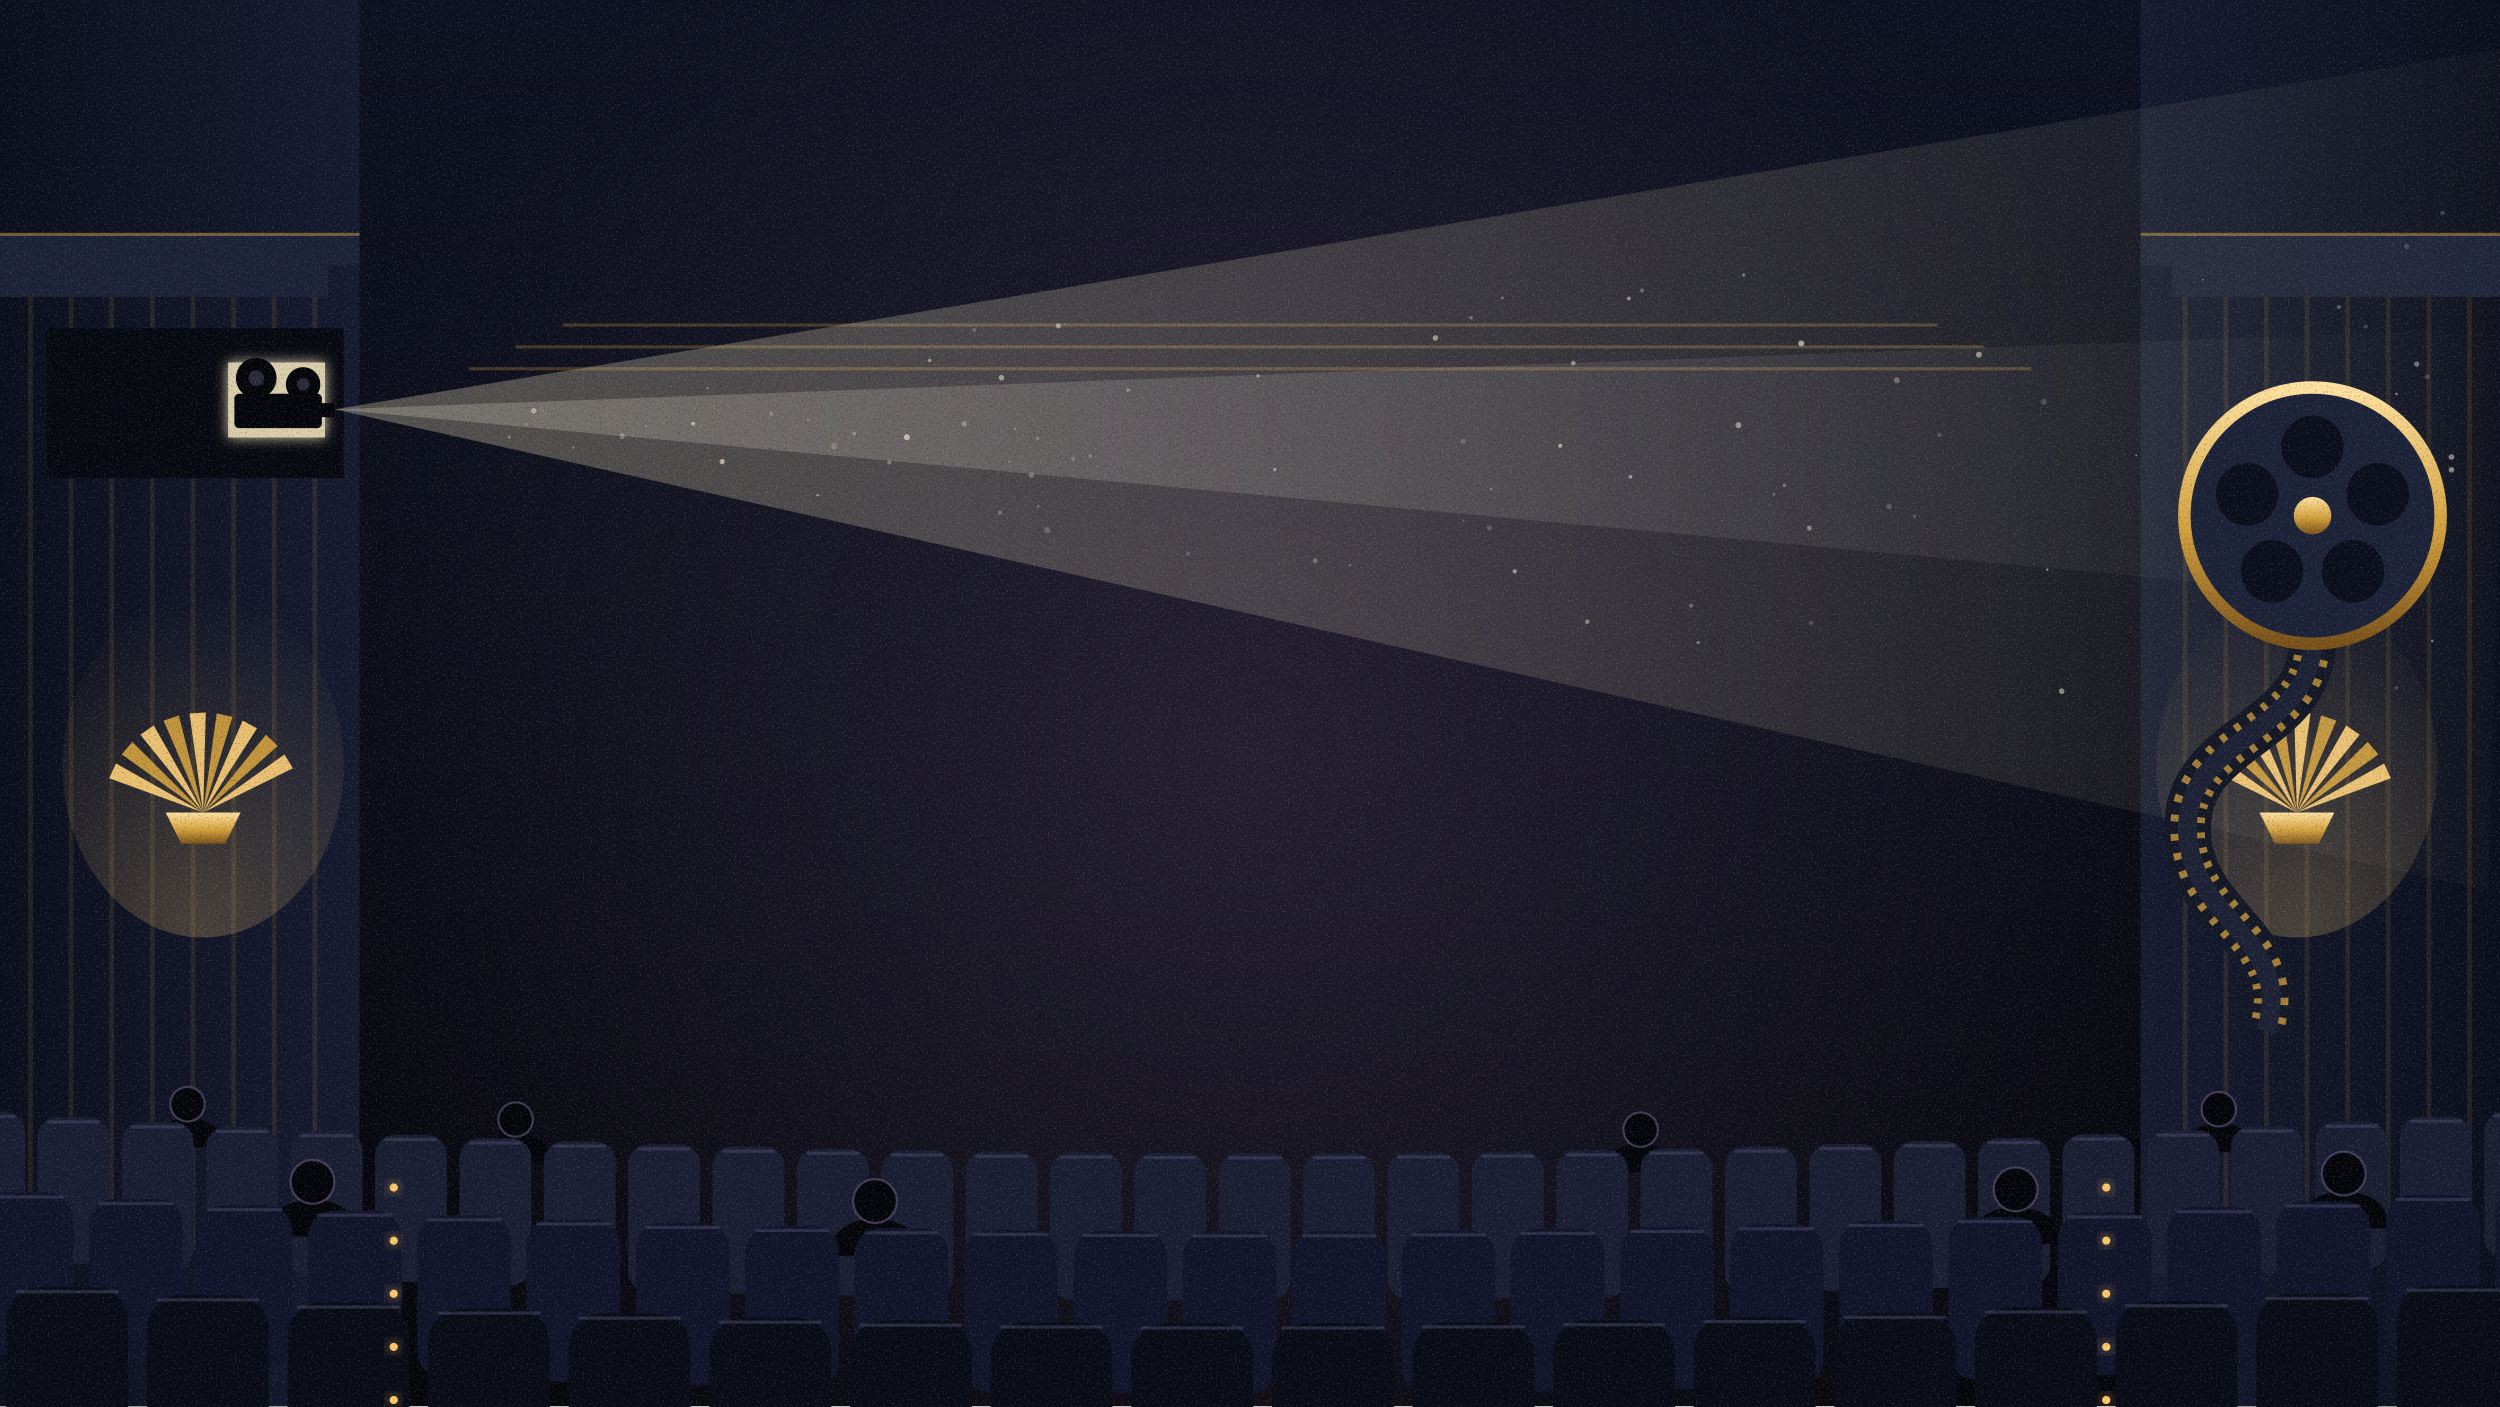
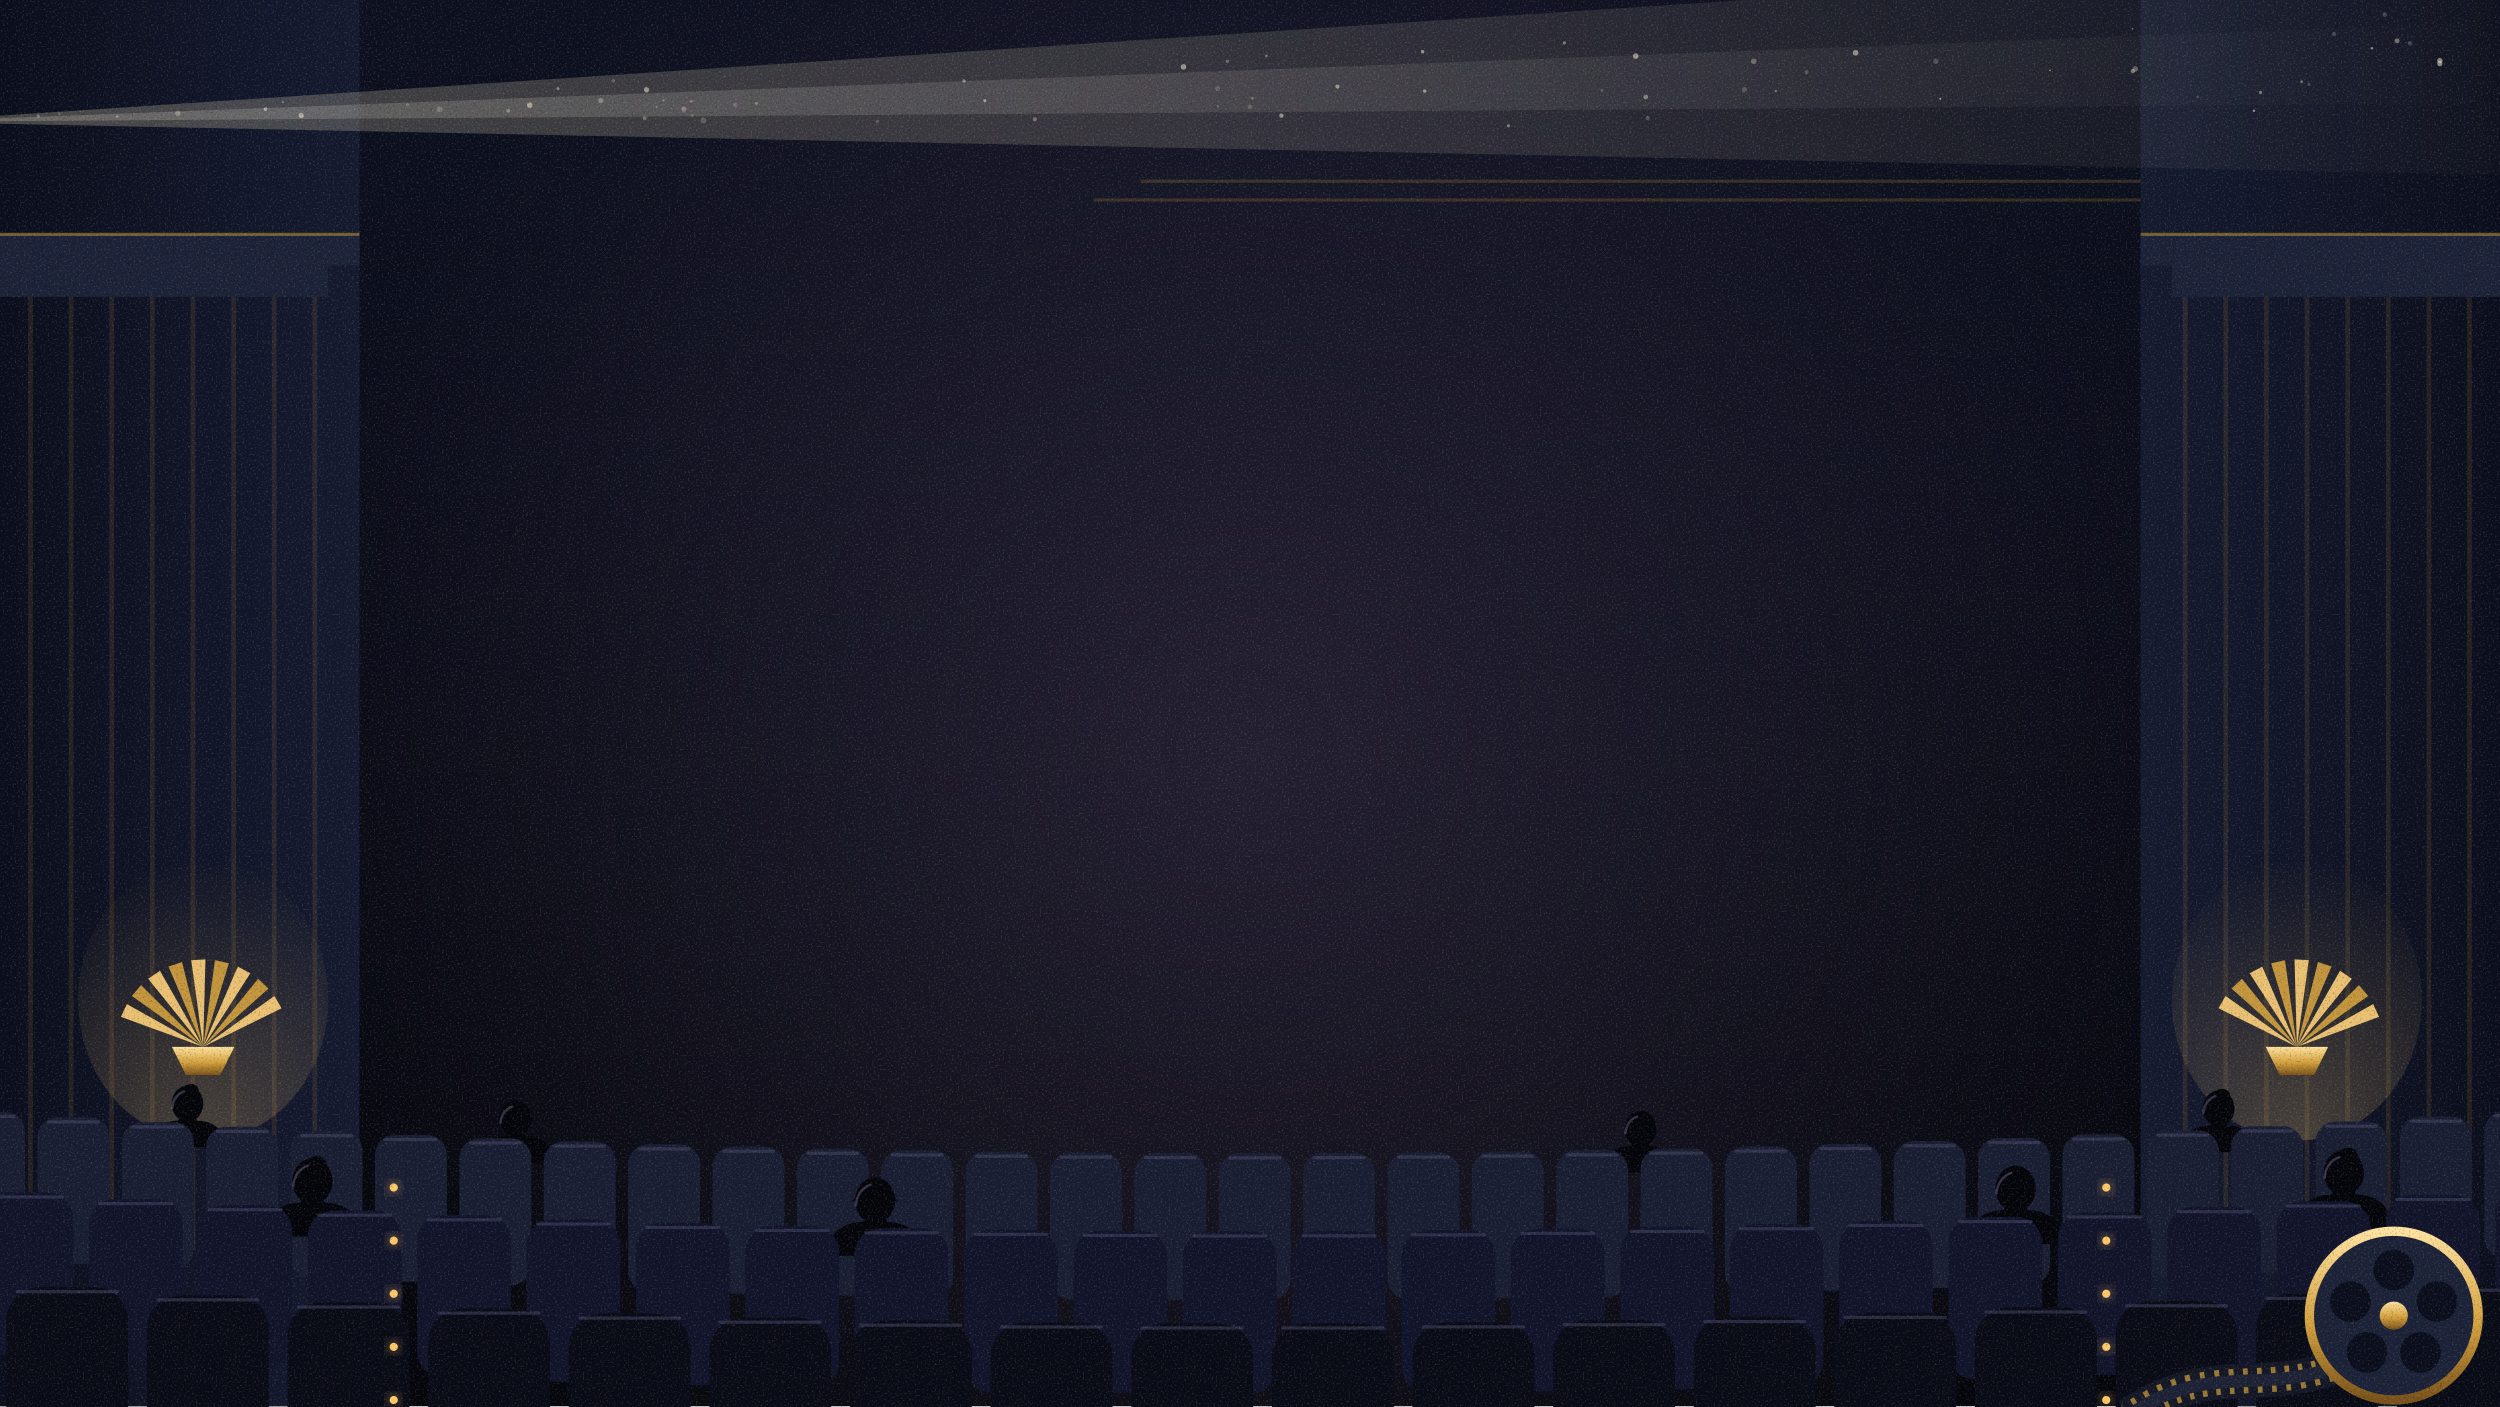
<svg xmlns="http://www.w3.org/2000/svg" width="1600" height="900" viewBox="0 0 1600 900">
  <defs>
    <linearGradient id="bg" x1="0" y1="0" x2="0" y2="1">
      <stop offset="0" stop-color="#0d1020" />
      <stop offset="1" stop-color="#05060c" />
    </linearGradient>
    <radialGradient id="screen" gradientUnits="userSpaceOnUse" cx="800" cy="480" r="620">
      <stop offset="0" stop-color="#3a3048" stop-opacity=".55" />
      <stop offset="1" stop-color="#3a3048" stop-opacity="0" />
    </radialGradient>
    <linearGradient id="wallL" x1="0" y1="0" x2="1" y2="0">
      <stop offset="0" stop-color="#0b0e1c" />
      <stop offset="1" stop-color="#151a30" />
    </linearGradient>
    <linearGradient id="gold" x1="0" y1="0" x2="0" y2="1">
      <stop offset="0" stop-color="#ffe2a0" />
      <stop offset=".55" stop-color="#d4a23e" />
      <stop offset="1" stop-color="#7a521a" />
    </linearGradient>
    <radialGradient id="sconce" cx="50%" cy="100%" r="100%">
      <stop offset="0" stop-color="#ffd27a" stop-opacity=".8" />
      <stop offset="1" stop-color="#ffd27a" stop-opacity="0" />
    </radialGradient>
    <filter id="g" x="-60%" y="-60%" width="220%" height="220%">
      <feGaussianBlur stdDeviation="4" result="b" />
      <feMerge>
        <feMergeNode in="b" />
        <feMergeNode in="SourceGraphic" />
      </feMerge>
    </filter>
    <filter id="blur" x="-50%" y="-50%" width="200%" height="200%">
      <feGaussianBlur stdDeviation="10" />
    </filter>
    <filter id="grainD" x="0" y="0" width="100%" height="100%">
      <feTurbulence type="fractalNoise" baseFrequency=".8" numOctaves="2" seed="4" stitchTiles="stitch" />
      <feColorMatrix values="0 0 0 0 0  0 0 0 0 0  0 0 0 0 0  3 0 0 0 -1.62" />
    </filter>
    <filter id="grainL" x="0" y="0" width="100%" height="100%">
      <feTurbulence type="fractalNoise" baseFrequency=".8" numOctaves="2" seed="9" stitchTiles="stitch" />
      <feColorMatrix values="0 0 0 0 1  0 0 0 0 .95  0 0 0 0 .85  -3 0 0 0 1.38" />
    </filter>
-     <linearGradient id="cone1" gradientUnits="userSpaceOnUse" x1="214" y1="262" x2="1600" y2="300">
-       <stop offset="0" stop-color="#fff1c8" stop-opacity="0.3" />
+     <linearGradient id="cone1" gradientUnits="userSpaceOnUse" x1="-60" y1="78" x2="1600" y2="40">
+       <stop offset="0" stop-color="#fff1c8" stop-opacity="0.26" />
      <stop offset="1" stop-color="#fff1c8" stop-opacity="0.02" />
    </linearGradient>
-     <linearGradient id="cone2" gradientUnits="userSpaceOnUse" x1="214" y1="262" x2="1600" y2="300">
-       <stop offset="0" stop-color="#fffbe8" stop-opacity="0.22" />
+     <linearGradient id="cone2" gradientUnits="userSpaceOnUse" x1="-60" y1="78" x2="1600" y2="40">
+       <stop offset="0" stop-color="#fffbe8" stop-opacity="0.2" />
      <stop offset="1" stop-color="#fffbe8" stop-opacity="0" />
    </linearGradient>
  </defs>
  <rect width="1600" height="900" fill="url(#bg)" />
  <rect width="1600" height="900" fill="url(#screen)" />
-   <path d="M300 236 H1300 M330 222 H1270 M360 208 H1240" stroke="#d4a23e" stroke-opacity=".28" stroke-width="2" />
+   <path d="M700 128 H1560 M730 116 H1540" stroke="#d4a23e" stroke-opacity=".2" stroke-width="2" />
  <rect x="0" y="0" width="230" height="900" fill="url(#wallL)" />
  <rect x="18" y="150" width="3" height="650" fill="#d4a23e" opacity=".12" />
  <rect x="44" y="150" width="3" height="650" fill="#d4a23e" opacity=".12" />
  <rect x="70" y="150" width="3" height="650" fill="#d4a23e" opacity=".12" />
  <rect x="96" y="150" width="3" height="650" fill="#d4a23e" opacity=".12" />
  <rect x="122" y="150" width="3" height="650" fill="#d4a23e" opacity=".12" />
  <rect x="148" y="150" width="3" height="650" fill="#d4a23e" opacity=".12" />
  <rect x="174" y="150" width="3" height="650" fill="#d4a23e" opacity=".12" />
  <rect x="200" y="150" width="3" height="650" fill="#d4a23e" opacity=".12" />
  <path d="M0 150 H230 V170 H210 V190 H0Z" fill="#1c2238" />
  <path d="M0 150 H230" stroke="#d4a23e" stroke-opacity=".5" stroke-width="2" />
-   <ellipse cx="130" cy="490" rx="90" ry="110" fill="url(#sconce)" opacity=".3" />
+   <ellipse cx="130" cy="640" rx="80" ry="90" fill="url(#sconce)" opacity=".3" />
  <g opacity="0.9">
-     <path d="M130 520 L69.9 498.1 L74.2 488.6Z" fill="#ffd27a" />
-     <path d="M130 520 L77.9 482.8 L84.7 474.8Z" fill="#d4a23e" />
-     <path d="M130 520 L89.8 470.2 L98.4 464.3Z" fill="#ffd27a" />
-     <path d="M130 520 L104.7 461.2 L114.5 457.9Z" fill="#d4a23e" />
-     <path d="M130 520 L121.3 456.6 L131.7 456Z" fill="#ffd27a" />
-     <path d="M130 520 L138.7 456.6 L148.8 458.8Z" fill="#d4a23e" />
-     <path d="M130 520 L155.3 461.2 L164.5 466.1Z" fill="#ffd27a" />
-     <path d="M130 520 L170.2 470.2 L177.7 477.4Z" fill="#d4a23e" />
-     <path d="M130 520 L182.1 482.8 L187.4 491.7Z" fill="#ffd27a" />
+     <path d="M130 670 L77.4 650.8 L81.2 642.6Z" fill="#ffd27a" />
+     <path d="M130 670 L84.4 637.4 L90.3 630.5Z" fill="#d4a23e" />
+     <path d="M130 670 L94.8 626.4 L102.4 621.3Z" fill="#ffd27a" />
+     <path d="M130 670 L107.8 618.6 L116.5 615.7Z" fill="#d4a23e" />
+     <path d="M130 670 L122.4 614.5 L131.5 614Z" fill="#ffd27a" />
+     <path d="M130 670 L137.6 614.5 L146.5 616.5Z" fill="#d4a23e" />
+     <path d="M130 670 L152.2 618.6 L160.2 622.9Z" fill="#ffd27a" />
+     <path d="M130 670 L165.2 626.4 L171.8 632.7Z" fill="#d4a23e" />
+     <path d="M130 670 L175.6 637.4 L180.2 645.3Z" fill="#ffd27a" />
  </g>
-   <path d="M106 520 H154 L144 540 H116Z" fill="url(#gold)" />
+   <path d="M110 670 H150 L141 688 H119Z" fill="url(#gold)" />
  <g transform="translate(1600 0) scale(-1 1)">
    <rect x="0" y="0" width="230" height="900" fill="url(#wallL)" />
    <rect x="18" y="150" width="3" height="650" fill="#d4a23e" opacity=".12" />
    <rect x="44" y="150" width="3" height="650" fill="#d4a23e" opacity=".12" />
    <rect x="70" y="150" width="3" height="650" fill="#d4a23e" opacity=".12" />
    <rect x="96" y="150" width="3" height="650" fill="#d4a23e" opacity=".12" />
    <rect x="122" y="150" width="3" height="650" fill="#d4a23e" opacity=".12" />
    <rect x="148" y="150" width="3" height="650" fill="#d4a23e" opacity=".12" />
    <rect x="174" y="150" width="3" height="650" fill="#d4a23e" opacity=".12" />
    <rect x="200" y="150" width="3" height="650" fill="#d4a23e" opacity=".12" />
    <path d="M0 150 H230 V170 H210 V190 H0Z" fill="#1c2238" />
    <path d="M0 150 H230" stroke="#d4a23e" stroke-opacity=".5" stroke-width="2" />
-     <ellipse cx="130" cy="490" rx="90" ry="110" fill="url(#sconce)" opacity=".3" />
+     <ellipse cx="130" cy="640" rx="80" ry="90" fill="url(#sconce)" opacity=".3" />
    <g opacity="0.9">
-       <path d="M130 520 L69.9 498.1 L74.2 488.6Z" fill="#ffd27a" />
-       <path d="M130 520 L77.9 482.8 L84.7 474.8Z" fill="#d4a23e" />
-       <path d="M130 520 L89.8 470.2 L98.4 464.3Z" fill="#ffd27a" />
-       <path d="M130 520 L104.7 461.2 L114.5 457.9Z" fill="#d4a23e" />
-       <path d="M130 520 L121.3 456.6 L131.7 456Z" fill="#ffd27a" />
-       <path d="M130 520 L138.7 456.6 L148.8 458.8Z" fill="#d4a23e" />
-       <path d="M130 520 L155.3 461.2 L164.5 466.1Z" fill="#ffd27a" />
-       <path d="M130 520 L170.2 470.2 L177.7 477.4Z" fill="#d4a23e" />
-       <path d="M130 520 L182.1 482.8 L187.4 491.7Z" fill="#ffd27a" />
+       <path d="M130 670 L77.4 650.8 L81.2 642.6Z" fill="#ffd27a" />
+       <path d="M130 670 L84.4 637.4 L90.3 630.5Z" fill="#d4a23e" />
+       <path d="M130 670 L94.8 626.4 L102.4 621.3Z" fill="#ffd27a" />
+       <path d="M130 670 L107.8 618.6 L116.5 615.7Z" fill="#d4a23e" />
+       <path d="M130 670 L122.4 614.5 L131.5 614Z" fill="#ffd27a" />
+       <path d="M130 670 L137.6 614.5 L146.5 616.5Z" fill="#d4a23e" />
+       <path d="M130 670 L152.2 618.6 L160.2 622.9Z" fill="#ffd27a" />
+       <path d="M130 670 L165.2 626.4 L171.8 632.7Z" fill="#d4a23e" />
+       <path d="M130 670 L175.6 637.4 L180.2 645.3Z" fill="#ffd27a" />
    </g>
-     <path d="M106 520 H154 L144 540 H116Z" fill="url(#gold)" />
+     <path d="M110 670 H150 L141 688 H119Z" fill="url(#gold)" />
  </g>
-   <rect x="30" y="210" width="190" height="96" fill="#070912" />
-   <rect x="146" y="232" width="62" height="48" fill="#fff1c8" opacity=".85" filter="url(#g)" />
-   <g fill="#05060c">
-     <circle cx="164" cy="242" r="13" />
-     <circle cx="194" cy="246" r="11" />
-     <rect x="150" y="252" width="56" height="22" rx="3" />
-     <rect x="204" y="258" width="10" height="9" />
-   </g>
-   <circle cx="164" cy="242" r="5" fill="#2a2a3a" />
-   <circle cx="194" cy="246" r="4" fill="#2a2a3a" />
-   <path d="M214 262 L1592.6 569.9 L1607.4 30.1Z" fill="url(#cone1)" />
-   <path d="M214 262 L1597.5 390 L1602.5 210Z" fill="url(#cone2)" />
-   <circle cx="1410" cy="299.8" r="1.5" fill="#fff6dc" opacity="0.4" />
-   <circle cx="1411.2" cy="293.6" r="1.9" fill="#fff6dc" opacity="0.3" />
-   <circle cx="398.3" cy="279.2" r="1.8" fill="#fff6dc" opacity="0.3" />
-   <circle cx="760.4" cy="354.3" r="1.2" fill="#fff6dc" opacity="0.2" />
-   <circle cx="660.1" cy="304.1" r="1.7" fill="#fff6dc" opacity="0.3" />
-   <circle cx="664" cy="280.6" r="0.9" fill="#fff6dc" opacity="0.3" />
-   <circle cx="517.1" cy="268.7" r="1" fill="#fff6dc" opacity="0.2" />
-   <circle cx="1409.9" cy="179" r="0.6" fill="#fff6dc" opacity="0.4" />
-   <circle cx="936.4" cy="282.5" r="1.7" fill="#fff6dc" opacity="0.2" />
-   <circle cx="1241.2" cy="278.3" r="1.4" fill="#fff6dc" opacity="0.2" />
-   <circle cx="569.2" cy="295.9" r="1.4" fill="#fff6dc" opacity="0.3" />
-   <circle cx="1443.5" cy="377.9" r="0.9" fill="#fff6dc" opacity="0.2" />
-   <circle cx="623.6" cy="211.2" r="1.3" fill="#fff6dc" opacity="0.2" />
-   <circle cx="1042.5" cy="191" r="1.2" fill="#fff6dc" opacity="0.5" />
-   <circle cx="1308" cy="257.1" r="1.8" fill="#fff6dc" opacity="0.2" />
-   <circle cx="580.4" cy="279.8" r="1.9" fill="#fff6dc" opacity="0.6" />
-   <circle cx="1086.9" cy="411.3" r="1" fill="#fff6dc" opacity="0.4" />
-   <circle cx="697.7" cy="291.9" r="1" fill="#fff6dc" opacity="0.3" />
-   <circle cx="1501.1" cy="350.3" r="1" fill="#fff6dc" opacity="0.2" />
-   <circle cx="1553.4" cy="241.2" r="1.6" fill="#fff6dc" opacity="0.2" />
-   <circle cx="815.9" cy="300.5" r="1" fill="#fff6dc" opacity="0.5" />
-   <circle cx="1209" cy="324.1" r="1.8" fill="#fff6dc" opacity="0.2" />
-   <circle cx="1514.1" cy="209" r="1.3" fill="#fff6dc" opacity="0.2" />
-   <circle cx="1497.4" cy="342.2" r="1" fill="#fff6dc" opacity="0.4" />
-   <circle cx="686.8" cy="293.8" r="1.4" fill="#fff6dc" opacity="0.2" />
-   <circle cx="664.5" cy="324" r="1" fill="#fff6dc" opacity="0.2" />
-   <circle cx="1568.9" cy="300.7" r="1.8" fill="#fff6dc" opacity="0.5" />
-   <circle cx="936.4" cy="333.3" r="0.8" fill="#fff6dc" opacity="0.2" />
-   <circle cx="670.3" cy="339.3" r="2" fill="#fff6dc" opacity="0.2" />
-   <circle cx="443.6" cy="271.2" r="1.3" fill="#fff6dc" opacity="0.5" />
-   <circle cx="617.2" cy="271.3" r="1.8" fill="#fff6dc" opacity="0.3" />
-   <circle cx="595" cy="230.7" r="1.1" fill="#fff6dc" opacity="0.5" />
-   <circle cx="1546.7" cy="233" r="1.7" fill="#fff6dc" opacity="0.4" />
-   <circle cx="1159" cy="398.7" r="1.4" fill="#fff6dc" opacity="0.2" />
-   <circle cx="462.2" cy="295.4" r="1.7" fill="#fff6dc" opacity="0.6" />
-   <circle cx="1540.3" cy="157.8" r="1.6" fill="#fff6dc" opacity="0.2" />
-   <circle cx="1152.8" cy="219.8" r="1.9" fill="#fff6dc" opacity="0.6" />
-   <circle cx="347.8" cy="263" r="0.6" fill="#fff6dc" opacity="0.2" />
-   <circle cx="1115.9" cy="176" r="1.1" fill="#fff6dc" opacity="0.4" />
-   <circle cx="969.4" cy="365.7" r="1.4" fill="#fff6dc" opacity="0.5" />
-   <circle cx="1225.3" cy="330.6" r="0.7" fill="#fff6dc" opacity="0.4" />
-   <circle cx="337" cy="271.4" r="1" fill="#fff6dc" opacity="0.2" />
-   <circle cx="961.6" cy="190.7" r="0.8" fill="#fff6dc" opacity="0.4" />
-   <circle cx="640.9" cy="241.7" r="1.8" fill="#fff6dc" opacity="0.5" />
-   <circle cx="646.1" cy="295.6" r="0.7" fill="#fff6dc" opacity="0.3" />
-   <circle cx="1310.3" cy="364.6" r="0.8" fill="#fff6dc" opacity="0.5" />
-   <circle cx="953.1" cy="337.9" r="1.6" fill="#fff6dc" opacity="0.2" />
-   <circle cx="1158" cy="338" r="1.6" fill="#fff6dc" opacity="0.4" />
-   <circle cx="805.2" cy="240.5" r="1.2" fill="#fff6dc" opacity="0.4" />
-   <circle cx="1213.9" cy="243.4" r="1.9" fill="#fff6dc" opacity="0.3" />
-   <circle cx="1568.9" cy="292.5" r="1.8" fill="#fff6dc" opacity="0.5" />
-   <circle cx="918.7" cy="216.3" r="1.8" fill="#fff6dc" opacity="0.5" />
-   <circle cx="533.8" cy="285.5" r="2" fill="#fff6dc" opacity="0.2" />
-   <circle cx="452.7" cy="248.5" r="0.8" fill="#fff6dc" opacity="0.3" />
-   <circle cx="1533.8" cy="252.1" r="0.8" fill="#fff6dc" opacity="0.5" />
-   <circle cx="1043.5" cy="305.1" r="1.2" fill="#fff6dc" opacity="0.5" />
-   <circle cx="639.9" cy="328.1" r="1.3" fill="#fff6dc" opacity="0.3" />
-   <circle cx="326" cy="279.7" r="1.1" fill="#fff6dc" opacity="0.3" />
-   <circle cx="941.5" cy="203.4" r="1.2" fill="#fff6dc" opacity="0.3" />
-   <circle cx="841.8" cy="358.8" r="1.5" fill="#fff6dc" opacity="0.3" />
-   <circle cx="1367.2" cy="291.4" r="0.6" fill="#fff6dc" opacity="0.6" />
-   <circle cx="998.5" cy="285.3" r="1.3" fill="#fff6dc" opacity="0.6" />
-   <circle cx="1472.7" cy="421.2" r="0.8" fill="#fff6dc" opacity="0.5" />
-   <circle cx="366.9" cy="286.4" r="0.7" fill="#fff6dc" opacity="0.4" />
-   <circle cx="954.3" cy="313" r="0.9" fill="#fff6dc" opacity="0.3" />
-   <circle cx="1266.5" cy="227" r="1.9" fill="#fff6dc" opacity="0.5" />
-   <circle cx="1135.3" cy="316.3" r="1" fill="#fff6dc" opacity="0.2" />
-   <circle cx="649.6" cy="274.6" r="0.7" fill="#fff6dc" opacity="0.3" />
-   <circle cx="1476" cy="369.6" r="1.1" fill="#fff6dc" opacity="0.4" />
-   <circle cx="681.2" cy="207.4" r="0.7" fill="#fff6dc" opacity="0.2" />
-   <circle cx="341.6" cy="262.9" r="1.7" fill="#fff6dc" opacity="0.5" />
-   <circle cx="493.5" cy="264.8" r="1.5" fill="#fff6dc" opacity="0.2" />
-   <circle cx="413.5" cy="272.7" r="0.6" fill="#fff6dc" opacity="0.4" />
-   <circle cx="523.2" cy="316.9" r="0.8" fill="#fff6dc" opacity="0.5" />
-   <circle cx="1533.7" cy="440.3" r="1.2" fill="#fff6dc" opacity="0.2" />
-   <circle cx="1544.3" cy="360.7" r="1.4" fill="#fff6dc" opacity="0.4" />
-   <circle cx="864" cy="361.7" r="0.8" fill="#fff6dc" opacity="0.3" />
-   <circle cx="1006.9" cy="232.4" r="1.4" fill="#fff6dc" opacity="0.5" />
-   <circle cx="1142" cy="310.7" r="1.2" fill="#fff6dc" opacity="0.3" />
-   <circle cx="1496.9" cy="196.5" r="1.3" fill="#fff6dc" opacity="0.3" />
-   <circle cx="1112.6" cy="272.1" r="1.9" fill="#fff6dc" opacity="0.5" />
-   <circle cx="546.8" cy="277.6" r="1.2" fill="#fff6dc" opacity="0.3" />
-   <circle cx="1050.9" cy="185.9" r="1.3" fill="#fff6dc" opacity="0.3" />
-   <circle cx="1563.4" cy="136.3" r="1.4" fill="#fff6dc" opacity="0.2" />
-   <circle cx="722" cy="249.7" r="1.1" fill="#fff6dc" opacity="0.4" />
-   <circle cx="677.3" cy="208.6" r="1.6" fill="#fff6dc" opacity="0.5" />
-   <circle cx="1082.3" cy="387.5" r="1.4" fill="#fff6dc" opacity="0.3" />
-   <circle cx="1556.6" cy="410.2" r="0.8" fill="#fff6dc" opacity="0.5" />
-   <circle cx="1015.8" cy="397.9" r="1.5" fill="#fff6dc" opacity="0.4" />
-   <circle cx="1319.5" cy="442.4" r="1.8" fill="#fff6dc" opacity="0.5" />
-   <path d="M1480 410 C1480 470 1400 470 1400 530 C1400 590 1470 600 1450 660" stroke="#141826" stroke-width="30" fill="none" />
-   <path d="M1480 410 C1480 470 1400 470 1400 530 C1400 590 1470 600 1450 660" stroke="#d4a23e" stroke-opacity=".75" stroke-width="22" stroke-dasharray="4 7" fill="none" />
-   <path d="M1480 410 C1480 470 1400 470 1400 530 C1400 590 1470 600 1450 660" stroke="#1d2236" stroke-width="12" fill="none" />
-   <circle cx="1480" cy="330" r="82" fill="#1c2238" stroke="url(#gold)" stroke-width="8" />
-   <circle cx="1480" cy="286" r="20" fill="#0b0e1c" />
-   <circle cx="1521.8" cy="316.4" r="20" fill="#0b0e1c" />
-   <circle cx="1505.9" cy="365.6" r="20" fill="#0b0e1c" />
-   <circle cx="1454.1" cy="365.6" r="20" fill="#0b0e1c" />
-   <circle cx="1438.2" cy="316.4" r="20" fill="#0b0e1c" />
-   <circle cx="1480" cy="330" r="12" fill="url(#gold)" />
-   <path d="M96.9 734.2 Q98 716.6 120 715.5 Q142 716.6 143.1 734.2Z" fill="#04050a" />
-   <circle cx="120" cy="706.7" r="11" fill="#04050a" stroke="#6a5a80" stroke-width="1.4" stroke-opacity=".6" />
-   <path d="M306.9 744 Q308 726.4 330 725.3 Q352 726.4 353.1 744Z" fill="#04050a" />
-   <circle cx="330" cy="716.5" r="11" fill="#04050a" stroke="#6a5a80" stroke-width="1.4" stroke-opacity=".6" />
-   <path d="M1026.9 750.5 Q1028 732.9 1050 731.8 Q1072 732.9 1073.1 750.5Z" fill="#04050a" />
-   <circle cx="1050" cy="723" r="11" fill="#04050a" stroke="#6a5a80" stroke-width="1.4" stroke-opacity=".6" />
-   <path d="M1396.9 737.4 Q1398 719.8 1420 718.7 Q1442 719.8 1443.1 737.4Z" fill="#04050a" />
-   <circle cx="1420" cy="709.9" r="11" fill="#04050a" stroke="#6a5a80" stroke-width="1.4" stroke-opacity=".6" />
+   <path d="M-60 78 L1601.6 112 L1598.4 -32Z" fill="url(#cone1)" />
+   <path d="M-60 78 L1600.6 66 L1599.4 14Z" fill="url(#cone2)" />
+   <circle cx="1365" cy="45.5" r="1.4" fill="#fff6dc" opacity="0.4" />
+   <circle cx="1366.6" cy="44.1" r="1.8" fill="#fff6dc" opacity="0.3" />
+   <circle cx="113.8" cy="72.5" r="1.7" fill="#fff6dc" opacity="0.3" />
+   <circle cx="561.6" cy="77.7" r="1.1" fill="#fff6dc" opacity="0.2" />
+   <circle cx="437.6" cy="69.9" r="1.7" fill="#fff6dc" opacity="0.3" />
+   <circle cx="442.4" cy="64.9" r="0.9" fill="#fff6dc" opacity="0.3" />
+   <circle cx="260.7" cy="67" r="1" fill="#fff6dc" opacity="0.2" />
+   <circle cx="1364.8" cy="18.4" r="0.6" fill="#fff6dc" opacity="0.4" />
+   <circle cx="779.3" cy="56.7" r="1.6" fill="#fff6dc" opacity="0.2" />
+   <circle cx="1156.2" cy="46.1" r="1.3" fill="#fff6dc" opacity="0.2" />
+   <circle cx="325.2" cy="70.9" r="1.3" fill="#fff6dc" opacity="0.3" />
+   <circle cx="1406.5" cy="62" r="0.9" fill="#fff6dc" opacity="0.2" />
+   <circle cx="392.5" cy="51.7" r="1.2" fill="#fff6dc" opacity="0.2" />
+   <circle cx="910.5" cy="33.1" r="1.1" fill="#fff6dc" opacity="0.5" />
+   <circle cx="1238.9" cy="39.2" r="1.7" fill="#fff6dc" opacity="0.2" />
+   <circle cx="339" cy="67.3" r="1.8" fill="#fff6dc" opacity="0.5" />
+   <circle cx="965.4" cy="80.5" r="1" fill="#fff6dc" opacity="0.4" />
+   <circle cx="484.1" cy="66.2" r="1" fill="#fff6dc" opacity="0.3" />
+   <circle cx="1477.7" cy="54" r="1" fill="#fff6dc" opacity="0.2" />
+   <circle cx="1542.4" cy="27.8" r="1.5" fill="#fff6dc" opacity="0.2" />
+   <circle cx="630.3" cy="64.4" r="1" fill="#fff6dc" opacity="0.5" />
+   <circle cx="1116.4" cy="57.4" r="1.7" fill="#fff6dc" opacity="0.2" />
+   <circle cx="1493.8" cy="21.8" r="1.3" fill="#fff6dc" opacity="0.2" />
+   <circle cx="1473.1" cy="52.3" r="0.9" fill="#fff6dc" opacity="0.4" />
+   <circle cx="470.6" cy="67" r="1.3" fill="#fff6dc" opacity="0.2" />
+   <circle cx="443" cy="74" r="1" fill="#fff6dc" opacity="0.2" />
+   <circle cx="1561.5" cy="40.7" r="1.7" fill="#fff6dc" opacity="0.5" />
+   <circle cx="779.3" cy="67.9" r="0.8" fill="#fff6dc" opacity="0.2" />
+   <circle cx="450.2" cy="77.1" r="1.9" fill="#fff6dc" opacity="0.2" />
+   <circle cx="169.9" cy="69.8" r="1.2" fill="#fff6dc" opacity="0.5" />
+   <circle cx="384.5" cy="64.4" r="1.7" fill="#fff6dc" opacity="0.3" />
+   <circle cx="357.1" cy="56.7" r="1" fill="#fff6dc" opacity="0.4" />
+   <circle cx="1534.1" cy="26.1" r="1.6" fill="#fff6dc" opacity="0.4" />
+   <circle cx="1054.5" cy="75.5" r="1.4" fill="#fff6dc" opacity="0.2" />
+   <circle cx="192.8" cy="73.9" r="1.7" fill="#fff6dc" opacity="0.5" />
+   <circle cx="1526.2" cy="9.4" r="1.5" fill="#fff6dc" opacity="0.2" />
+   <circle cx="1046.9" cy="35.9" r="1.8" fill="#fff6dc" opacity="0.5" />
+   <circle cx="51.3" cy="71.3" r="0.6" fill="#fff6dc" opacity="0.2" />
+   <circle cx="1001.2" cy="27.4" r="1" fill="#fff6dc" opacity="0.4" />
+   <circle cx="820.1" cy="74" r="1.4" fill="#fff6dc" opacity="0.5" />
+   <circle cx="1136.5" cy="58.3" r="0.7" fill="#fff6dc" opacity="0.4" />
+   <circle cx="38" cy="72.9" r="0.9" fill="#fff6dc" opacity="0.2" />
+   <circle cx="810.5" cy="35.8" r="0.8" fill="#fff6dc" opacity="0.4" />
+   <circle cx="413.8" cy="57.5" r="1.7" fill="#fff6dc" opacity="0.5" />
+   <circle cx="420.3" cy="68.6" r="0.7" fill="#fff6dc" opacity="0.3" />
+   <circle cx="1241.7" cy="63.2" r="0.7" fill="#fff6dc" opacity="0.5" />
+   <circle cx="800" cy="68.4" r="1.5" fill="#fff6dc" opacity="0.2" />
+   <circle cx="1053.3" cy="62.1" r="1.5" fill="#fff6dc" opacity="0.4" />
+   <circle cx="617" cy="51.8" r="1.1" fill="#fff6dc" opacity="0.4" />
+   <circle cx="1122.4" cy="39.2" r="1.8" fill="#fff6dc" opacity="0.3" />
+   <circle cx="1561.5" cy="38.8" r="1.7" fill="#fff6dc" opacity="0.5" />
+   <circle cx="757.4" cy="42.8" r="1.8" fill="#fff6dc" opacity="0.5" />
+   <circle cx="281.4" cy="69.9" r="1.9" fill="#fff6dc" opacity="0.2" />
+   <circle cx="181.1" cy="65.2" r="0.8" fill="#fff6dc" opacity="0.3" />
+   <circle cx="1518.1" cy="30.9" r="0.8" fill="#fff6dc" opacity="0.5" />
+   <circle cx="911.8" cy="58.3" r="1.1" fill="#fff6dc" opacity="0.5" />
+   <circle cx="412.6" cy="75.6" r="1.3" fill="#fff6dc" opacity="0.3" />
+   <circle cx="24.4" cy="74.3" r="1.1" fill="#fff6dc" opacity="0.3" />
+   <circle cx="785.6" cy="39.2" r="1.1" fill="#fff6dc" opacity="0.3" />
+   <circle cx="662.3" cy="76.3" r="1.4" fill="#fff6dc" opacity="0.3" />
+   <circle cx="1312" cy="45" r="0.6" fill="#fff6dc" opacity="0.5" />
+   <circle cx="856" cy="55.4" r="1.3" fill="#fff6dc" opacity="0.5" />
+   <circle cx="1442.5" cy="70.9" r="0.8" fill="#fff6dc" opacity="0.5" />
+   <circle cx="75" cy="74.6" r="0.7" fill="#fff6dc" opacity="0.4" />
+   <circle cx="801.5" cy="62.9" r="0.9" fill="#fff6dc" opacity="0.3" />
+   <circle cx="1187.6" cy="33.8" r="1.8" fill="#fff6dc" opacity="0.5" />
+   <circle cx="1025.3" cy="57.9" r="1" fill="#fff6dc" opacity="0.2" />
+   <circle cx="424.6" cy="64.1" r="0.7" fill="#fff6dc" opacity="0.3" />
+   <circle cx="1446.7" cy="59.2" r="1.1" fill="#fff6dc" opacity="0.4" />
+   <circle cx="463.7" cy="48.9" r="0.6" fill="#fff6dc" opacity="0.2" />
+   <path d="M95.8 734.2 Q96.9 717.7 114 717.2 L114.5 716.1 A10.1 11.6 0 1 1 125.5 716.1 L126.1 717.2 Q143.1 717.7 144.2 734.2Z" fill="#04050a" />
+   <ellipse cx="122.2" cy="697.9" rx="5" ry="4.2" fill="#04050a" />
+   <path d="M110.3 708.9 A10.1 11.6 0 0 1 117.8 698.5" stroke="#8a7aa8" stroke-width="1.5" stroke-opacity=".38" fill="none" stroke-linecap="round" />
+   <path d="M305.8 744 Q306.9 727.5 324 727 L324.5 725.9 A10.1 11.6 0 1 1 335.5 725.9 L336.1 727 Q353.1 727.5 354.2 744Z" fill="#04050a" />
+   <path d="M318.5 716.5 Q330 701.7 341.6 716.5 Z" fill="#04050a" />
+   <path d="M320.3 718.7 A10.1 11.6 0 0 1 327.8 708.3" stroke="#8a7aa8" stroke-width="1.5" stroke-opacity=".38" fill="none" stroke-linecap="round" />
+   <path d="M1025.8 750.5 Q1026.9 734 1044 733.4 L1044.5 732.3 A10.1 11.6 0 1 1 1055.5 732.3 L1056.1 733.4 Q1073.1 734 1074.2 750.5Z" fill="#04050a" />
+   <path d="M1040.3 725.2 A10.1 11.6 0 0 1 1047.8 714.7" stroke="#8a7aa8" stroke-width="1.5" stroke-opacity=".38" fill="none" stroke-linecap="round" />
+   <path d="M1395.8 737.4 Q1396.9 720.9 1414 720.3 L1414.5 719.2 A10.1 11.6 0 1 1 1425.5 719.2 L1426.1 720.3 Q1443.1 720.9 1444.2 737.4Z" fill="#04050a" />
+   <ellipse cx="1422.2" cy="701.1" rx="5" ry="4.2" fill="#04050a" />
+   <path d="M1410.3 712.1 A10.1 11.6 0 0 1 1417.8 701.6" stroke="#8a7aa8" stroke-width="1.5" stroke-opacity=".38" fill="none" stroke-linecap="round" />
  <rect x="-30" y="711.5" width="46" height="94" rx="12.9" fill="#1a1e33" />
  <rect x="-24" y="713.5" width="34" height="2" rx="1" fill="#4a4a6a" opacity=".5" />
  <rect x="24" y="715" width="46" height="94" rx="12.9" fill="#1a1e33" />
  <rect x="30" y="717" width="34" height="2" rx="1" fill="#4a4a6a" opacity=".5" />
  <rect x="78" y="718.2" width="46" height="94" rx="12.9" fill="#1a1e33" />
  <rect x="84" y="720.2" width="34" height="2" rx="1" fill="#4a4a6a" opacity=".5" />
  <rect x="132" y="721.1" width="46" height="94" rx="12.9" fill="#1a1e33" />
  <rect x="138" y="723.1" width="34" height="2" rx="1" fill="#4a4a6a" opacity=".5" />
  <rect x="186" y="723.8" width="46" height="94" rx="12.9" fill="#1a1e33" />
  <rect x="192" y="725.8" width="34" height="2" rx="1" fill="#4a4a6a" opacity=".5" />
  <rect x="240" y="726.3" width="46" height="94" rx="12.9" fill="#1a1e33" />
  <rect x="246" y="728.3" width="34" height="2" rx="1" fill="#4a4a6a" opacity=".5" />
  <rect x="294" y="728.5" width="46" height="94" rx="12.9" fill="#1a1e33" />
  <rect x="300" y="730.5" width="34" height="2" rx="1" fill="#4a4a6a" opacity=".5" />
  <rect x="348" y="730.5" width="46" height="94" rx="12.9" fill="#1a1e33" />
  <rect x="354" y="732.5" width="34" height="2" rx="1" fill="#4a4a6a" opacity=".5" />
  <rect x="402" y="732.3" width="46" height="94" rx="12.9" fill="#1a1e33" />
  <rect x="408" y="734.3" width="34" height="2" rx="1" fill="#4a4a6a" opacity=".5" />
  <rect x="456" y="733.8" width="46" height="94" rx="12.9" fill="#1a1e33" />
  <rect x="462" y="735.8" width="34" height="2" rx="1" fill="#4a4a6a" opacity=".5" />
  <rect x="510" y="735.1" width="46" height="94" rx="12.9" fill="#1a1e33" />
  <rect x="516" y="737.1" width="34" height="2" rx="1" fill="#4a4a6a" opacity=".5" />
  <rect x="564" y="736.2" width="46" height="94" rx="12.9" fill="#1a1e33" />
  <rect x="570" y="738.2" width="34" height="2" rx="1" fill="#4a4a6a" opacity=".5" />
  <rect x="618" y="737" width="46" height="94" rx="12.9" fill="#1a1e33" />
  <rect x="624" y="739" width="34" height="2" rx="1" fill="#4a4a6a" opacity=".5" />
  <rect x="672" y="737.6" width="46" height="94" rx="12.9" fill="#1a1e33" />
  <rect x="678" y="739.6" width="34" height="2" rx="1" fill="#4a4a6a" opacity=".5" />
  <rect x="726" y="737.9" width="46" height="94" rx="12.9" fill="#1a1e33" />
  <rect x="732" y="739.9" width="34" height="2" rx="1" fill="#4a4a6a" opacity=".5" />
  <rect x="780" y="738" width="46" height="94" rx="12.9" fill="#1a1e33" />
  <rect x="786" y="740" width="34" height="2" rx="1" fill="#4a4a6a" opacity=".5" />
  <rect x="834" y="737.9" width="46" height="94" rx="12.9" fill="#1a1e33" />
  <rect x="840" y="739.9" width="34" height="2" rx="1" fill="#4a4a6a" opacity=".5" />
  <rect x="888" y="737.5" width="46" height="94" rx="12.9" fill="#1a1e33" />
  <rect x="894" y="739.5" width="34" height="2" rx="1" fill="#4a4a6a" opacity=".5" />
  <rect x="942" y="736.9" width="46" height="94" rx="12.9" fill="#1a1e33" />
  <rect x="948" y="738.9" width="34" height="2" rx="1" fill="#4a4a6a" opacity=".5" />
  <rect x="996" y="736.1" width="46" height="94" rx="12.9" fill="#1a1e33" />
  <rect x="1002" y="738.1" width="34" height="2" rx="1" fill="#4a4a6a" opacity=".5" />
  <rect x="1050" y="735" width="46" height="94" rx="12.9" fill="#1a1e33" />
  <rect x="1056" y="737" width="34" height="2" rx="1" fill="#4a4a6a" opacity=".5" />
  <rect x="1104" y="733.7" width="46" height="94" rx="12.9" fill="#1a1e33" />
  <rect x="1110" y="735.7" width="34" height="2" rx="1" fill="#4a4a6a" opacity=".5" />
  <rect x="1158" y="732.1" width="46" height="94" rx="12.9" fill="#1a1e33" />
  <rect x="1164" y="734.1" width="34" height="2" rx="1" fill="#4a4a6a" opacity=".5" />
  <rect x="1212" y="730.3" width="46" height="94" rx="12.9" fill="#1a1e33" />
  <rect x="1218" y="732.3" width="34" height="2" rx="1" fill="#4a4a6a" opacity=".5" />
  <rect x="1266" y="728.3" width="46" height="94" rx="12.9" fill="#1a1e33" />
  <rect x="1272" y="730.3" width="34" height="2" rx="1" fill="#4a4a6a" opacity=".5" />
  <rect x="1320" y="726" width="46" height="94" rx="12.9" fill="#1a1e33" />
  <rect x="1326" y="728" width="34" height="2" rx="1" fill="#4a4a6a" opacity=".5" />
  <rect x="1374" y="723.5" width="46" height="94" rx="12.9" fill="#1a1e33" />
  <rect x="1380" y="725.5" width="34" height="2" rx="1" fill="#4a4a6a" opacity=".5" />
  <rect x="1428" y="720.8" width="46" height="94" rx="12.9" fill="#1a1e33" />
  <rect x="1434" y="722.8" width="34" height="2" rx="1" fill="#4a4a6a" opacity=".5" />
  <rect x="1482" y="717.8" width="46" height="94" rx="12.9" fill="#1a1e33" />
  <rect x="1488" y="719.8" width="34" height="2" rx="1" fill="#4a4a6a" opacity=".5" />
  <rect x="1536" y="714.6" width="46" height="94" rx="12.9" fill="#1a1e33" />
  <rect x="1542" y="716.6" width="34" height="2" rx="1" fill="#4a4a6a" opacity=".5" />
  <rect x="1590" y="711.1" width="46" height="94" rx="12.9" fill="#1a1e33" />
  <rect x="1596" y="713.1" width="34" height="2" rx="1" fill="#4a4a6a" opacity=".5" />
-   <path d="M170.6 791.4 Q172 769 200 767.6 Q228 769 229.4 791.4Z" fill="#04050a" />
-   <circle cx="200" cy="756.4" r="14" fill="#04050a" stroke="#6a5a80" stroke-width="1.4" stroke-opacity=".6" />
-   <path d="M530.6 803.7 Q532 781.3 560 779.9 Q588 781.3 589.4 803.7Z" fill="#04050a" />
-   <circle cx="560" cy="768.7" r="14" fill="#04050a" stroke="#6a5a80" stroke-width="1.4" stroke-opacity=".6" />
-   <path d="M1260.6 796.2 Q1262 773.8 1290 772.4 Q1318 773.8 1319.4 796.2Z" fill="#04050a" />
-   <circle cx="1290" cy="761.2" r="14" fill="#04050a" stroke="#6a5a80" stroke-width="1.4" stroke-opacity=".6" />
-   <path d="M1470.6 786.1 Q1472 763.7 1500 762.3 Q1528 763.7 1529.4 786.1Z" fill="#04050a" />
-   <circle cx="1500" cy="751.1" r="14" fill="#04050a" stroke="#6a5a80" stroke-width="1.4" stroke-opacity=".6" />
+   <path d="M169.2 791.4 Q170.6 770.4 192.3 769.7 L193 768.3 A12.9 14.7 0 1 1 207 768.3 L207.7 769.7 Q229.4 770.4 230.8 791.4Z" fill="#04050a" />
+   <ellipse cx="202.8" cy="745.2" rx="6.3" ry="5.3" fill="#04050a" />
+   <path d="M187.7 759.2 A12.9 14.7 0 0 1 197.2 745.9" stroke="#8a7aa8" stroke-width="1.5" stroke-opacity=".38" fill="none" stroke-linecap="round" />
+   <path d="M529.2 803.7 Q530.6 782.7 552.3 782 L553 780.6 A12.9 14.7 0 1 1 567 780.6 L567.7 782 Q589.4 782.7 590.8 803.7Z" fill="#04050a" />
+   <path d="M545.3 768.7 Q560 749.8 574.7 768.7 Z" fill="#04050a" />
+   <path d="M547.7 771.5 A12.9 14.7 0 0 1 557.2 758.2" stroke="#8a7aa8" stroke-width="1.5" stroke-opacity=".38" fill="none" stroke-linecap="round" />
+   <path d="M1259.2 796.2 Q1260.6 775.2 1282.3 774.5 L1283 773.1 A12.9 14.7 0 1 1 1297 773.1 L1297.7 774.5 Q1319.4 775.2 1320.8 796.2Z" fill="#04050a" />
+   <path d="M1277.7 764 A12.9 14.7 0 0 1 1287.2 750.7" stroke="#8a7aa8" stroke-width="1.5" stroke-opacity=".38" fill="none" stroke-linecap="round" />
+   <path d="M1469.2 786.1 Q1470.6 765.1 1492.3 764.4 L1493 763 A12.9 14.7 0 1 1 1507 763 L1507.7 764.4 Q1529.4 765.1 1530.8 786.1Z" fill="#04050a" />
+   <ellipse cx="1502.8" cy="739.9" rx="6.3" ry="5.3" fill="#04050a" />
+   <path d="M1487.7 753.9 A12.9 14.7 0 0 1 1497.2 740.6" stroke="#8a7aa8" stroke-width="1.5" stroke-opacity=".38" fill="none" stroke-linecap="round" />
  <rect x="-13" y="763.1" width="60" height="104" rx="16.8" fill="#11142a" />
  <rect x="-7" y="765.1" width="48" height="2" rx="1" fill="#4a4a6a" opacity=".5" />
  <rect x="57" y="767.3" width="60" height="104" rx="16.8" fill="#11142a" />
  <rect x="63" y="769.3" width="48" height="2" rx="1" fill="#4a4a6a" opacity=".5" />
  <rect x="127" y="771.2" width="60" height="104" rx="16.8" fill="#11142a" />
  <rect x="133" y="773.2" width="48" height="2" rx="1" fill="#4a4a6a" opacity=".5" />
  <rect x="197" y="774.7" width="60" height="104" rx="16.8" fill="#11142a" />
  <rect x="203" y="776.7" width="48" height="2" rx="1" fill="#4a4a6a" opacity=".5" />
  <rect x="267" y="777.7" width="60" height="104" rx="16.8" fill="#11142a" />
  <rect x="273" y="779.7" width="48" height="2" rx="1" fill="#4a4a6a" opacity=".5" />
  <rect x="337" y="780.4" width="60" height="104" rx="16.8" fill="#11142a" />
  <rect x="343" y="782.4" width="48" height="2" rx="1" fill="#4a4a6a" opacity=".5" />
  <rect x="407" y="782.6" width="60" height="104" rx="16.8" fill="#11142a" />
  <rect x="413" y="784.6" width="48" height="2" rx="1" fill="#4a4a6a" opacity=".5" />
  <rect x="477" y="784.5" width="60" height="104" rx="16.8" fill="#11142a" />
  <rect x="483" y="786.5" width="48" height="2" rx="1" fill="#4a4a6a" opacity=".5" />
  <rect x="547" y="786" width="60" height="104" rx="16.8" fill="#11142a" />
  <rect x="553" y="788" width="48" height="2" rx="1" fill="#4a4a6a" opacity=".5" />
  <rect x="617" y="787" width="60" height="104" rx="16.8" fill="#11142a" />
  <rect x="623" y="789" width="48" height="2" rx="1" fill="#4a4a6a" opacity=".5" />
  <rect x="687" y="787.7" width="60" height="104" rx="16.8" fill="#11142a" />
  <rect x="693" y="789.7" width="48" height="2" rx="1" fill="#4a4a6a" opacity=".5" />
  <rect x="757" y="788" width="60" height="104" rx="16.8" fill="#11142a" />
  <rect x="763" y="790" width="48" height="2" rx="1" fill="#4a4a6a" opacity=".5" />
  <rect x="827" y="787.9" width="60" height="104" rx="16.8" fill="#11142a" />
  <rect x="833" y="789.9" width="48" height="2" rx="1" fill="#4a4a6a" opacity=".5" />
  <rect x="897" y="787.3" width="60" height="104" rx="16.8" fill="#11142a" />
  <rect x="903" y="789.3" width="48" height="2" rx="1" fill="#4a4a6a" opacity=".5" />
  <rect x="967" y="786.4" width="60" height="104" rx="16.8" fill="#11142a" />
  <rect x="973" y="788.4" width="48" height="2" rx="1" fill="#4a4a6a" opacity=".5" />
  <rect x="1037" y="785.1" width="60" height="104" rx="16.8" fill="#11142a" />
  <rect x="1043" y="787.1" width="48" height="2" rx="1" fill="#4a4a6a" opacity=".5" />
  <rect x="1107" y="783.4" width="60" height="104" rx="16.8" fill="#11142a" />
  <rect x="1113" y="785.4" width="48" height="2" rx="1" fill="#4a4a6a" opacity=".5" />
  <rect x="1177" y="781.3" width="60" height="104" rx="16.8" fill="#11142a" />
  <rect x="1183" y="783.3" width="48" height="2" rx="1" fill="#4a4a6a" opacity=".5" />
  <rect x="1247" y="778.8" width="60" height="104" rx="16.8" fill="#11142a" />
  <rect x="1253" y="780.8" width="48" height="2" rx="1" fill="#4a4a6a" opacity=".5" />
  <rect x="1317" y="775.8" width="60" height="104" rx="16.8" fill="#11142a" />
  <rect x="1323" y="777.8" width="48" height="2" rx="1" fill="#4a4a6a" opacity=".5" />
  <rect x="1387" y="772.5" width="60" height="104" rx="16.8" fill="#11142a" />
  <rect x="1393" y="774.5" width="48" height="2" rx="1" fill="#4a4a6a" opacity=".5" />
  <rect x="1457" y="768.8" width="60" height="104" rx="16.8" fill="#11142a" />
  <rect x="1463" y="770.8" width="48" height="2" rx="1" fill="#4a4a6a" opacity=".5" />
  <rect x="1527" y="764.7" width="60" height="104" rx="16.8" fill="#11142a" />
  <rect x="1533" y="766.7" width="48" height="2" rx="1" fill="#4a4a6a" opacity=".5" />
  <rect x="1597" y="760.2" width="60" height="104" rx="16.8" fill="#11142a" />
  <rect x="1603" y="762.2" width="48" height="2" rx="1" fill="#4a4a6a" opacity=".5" />
  <rect x="4" y="823.7" width="78" height="118" rx="21.8" fill="#090b16" />
  <rect x="10" y="825.7" width="66" height="2" rx="1" fill="#4a4a6a" opacity=".5" />
  <rect x="94" y="828.9" width="78" height="118" rx="21.8" fill="#090b16" />
  <rect x="100" y="830.9" width="66" height="2" rx="1" fill="#4a4a6a" opacity=".5" />
  <rect x="184" y="833.5" width="78" height="118" rx="21.8" fill="#090b16" />
  <rect x="190" y="835.5" width="66" height="2" rx="1" fill="#4a4a6a" opacity=".5" />
  <rect x="274" y="837.4" width="78" height="118" rx="21.8" fill="#090b16" />
  <rect x="280" y="839.4" width="66" height="2" rx="1" fill="#4a4a6a" opacity=".5" />
  <rect x="364" y="840.6" width="78" height="118" rx="21.8" fill="#090b16" />
  <rect x="370" y="842.6" width="66" height="2" rx="1" fill="#4a4a6a" opacity=".5" />
  <rect x="454" y="843.2" width="78" height="118" rx="21.8" fill="#090b16" />
  <rect x="460" y="845.2" width="66" height="2" rx="1" fill="#4a4a6a" opacity=".5" />
  <rect x="544" y="845.1" width="78" height="118" rx="21.8" fill="#090b16" />
  <rect x="550" y="847.1" width="66" height="2" rx="1" fill="#4a4a6a" opacity=".5" />
  <rect x="634" y="846.3" width="78" height="118" rx="21.8" fill="#090b16" />
  <rect x="640" y="848.3" width="66" height="2" rx="1" fill="#4a4a6a" opacity=".5" />
  <rect x="724" y="846.9" width="78" height="118" rx="21.8" fill="#090b16" />
  <rect x="730" y="848.9" width="66" height="2" rx="1" fill="#4a4a6a" opacity=".5" />
  <rect x="814" y="846.9" width="78" height="118" rx="21.8" fill="#090b16" />
  <rect x="820" y="848.9" width="66" height="2" rx="1" fill="#4a4a6a" opacity=".5" />
  <rect x="904" y="846.2" width="78" height="118" rx="21.8" fill="#090b16" />
  <rect x="910" y="848.2" width="66" height="2" rx="1" fill="#4a4a6a" opacity=".5" />
  <rect x="994" y="844.8" width="78" height="118" rx="21.8" fill="#090b16" />
  <rect x="1000" y="846.8" width="66" height="2" rx="1" fill="#4a4a6a" opacity=".5" />
  <rect x="1084" y="842.8" width="78" height="118" rx="21.8" fill="#090b16" />
  <rect x="1090" y="844.8" width="66" height="2" rx="1" fill="#4a4a6a" opacity=".5" />
  <rect x="1174" y="840.1" width="78" height="118" rx="21.8" fill="#090b16" />
  <rect x="1180" y="842.1" width="66" height="2" rx="1" fill="#4a4a6a" opacity=".5" />
  <rect x="1264" y="836.7" width="78" height="118" rx="21.8" fill="#090b16" />
  <rect x="1270" y="838.7" width="66" height="2" rx="1" fill="#4a4a6a" opacity=".5" />
  <rect x="1354" y="832.7" width="78" height="118" rx="21.8" fill="#090b16" />
  <rect x="1360" y="834.7" width="66" height="2" rx="1" fill="#4a4a6a" opacity=".5" />
  <rect x="1444" y="828" width="78" height="118" rx="21.8" fill="#090b16" />
  <rect x="1450" y="830" width="66" height="2" rx="1" fill="#4a4a6a" opacity=".5" />
  <rect x="1534" y="822.7" width="78" height="118" rx="21.8" fill="#090b16" />
  <rect x="1540" y="824.7" width="66" height="2" rx="1" fill="#4a4a6a" opacity=".5" />
  <rect x="1624" y="816.7" width="78" height="118" rx="21.8" fill="#090b16" />
  <rect x="1630" y="818.7" width="66" height="2" rx="1" fill="#4a4a6a" opacity=".5" />
+   <path d="M1492 876 C1442 892 1412 872 1362 906" stroke="#141826" stroke-width="22" fill="none" />
+   <path d="M1492 876 C1442 892 1412 872 1362 906" stroke="#d4a23e" stroke-opacity=".7" stroke-width="16" stroke-dasharray="3 6" fill="none" />
+   <path d="M1492 876 C1442 892 1412 872 1362 906" stroke="#1d2236" stroke-width="8" fill="none" />
+   <circle cx="1532" cy="842" r="54" fill="#1c2238" stroke="url(#gold)" stroke-width="6" />
+   <circle cx="1532" cy="812.8" r="13" fill="#0b0e1c" />
+   <circle cx="1559.7" cy="833" r="13" fill="#0b0e1c" />
+   <circle cx="1549.1" cy="865.6" r="13" fill="#0b0e1c" />
+   <circle cx="1514.9" cy="865.6" r="13" fill="#0b0e1c" />
+   <circle cx="1504.3" cy="833" r="13" fill="#0b0e1c" />
+   <circle cx="1532" cy="842" r="9" fill="url(#gold)" />
  <circle cx="252" cy="760" r="2.6" fill="#ffc96b" filter="url(#g)" />
  <circle cx="252" cy="794" r="2.6" fill="#ffc96b" filter="url(#g)" />
  <circle cx="252" cy="828" r="2.6" fill="#ffc96b" filter="url(#g)" />
  <circle cx="252" cy="862" r="2.6" fill="#ffc96b" filter="url(#g)" />
  <circle cx="252" cy="896" r="2.6" fill="#ffc96b" filter="url(#g)" />
  <circle cx="1348" cy="760" r="2.6" fill="#ffc96b" filter="url(#g)" />
  <circle cx="1348" cy="794" r="2.6" fill="#ffc96b" filter="url(#g)" />
  <circle cx="1348" cy="828" r="2.6" fill="#ffc96b" filter="url(#g)" />
  <circle cx="1348" cy="862" r="2.6" fill="#ffc96b" filter="url(#g)" />
  <circle cx="1348" cy="896" r="2.6" fill="#ffc96b" filter="url(#g)" />
  <rect width="1600" height="900" filter="url(#grainD)" opacity="0.24" />
  <rect width="1600" height="900" filter="url(#grainL)" opacity="0.144" />
</svg>
